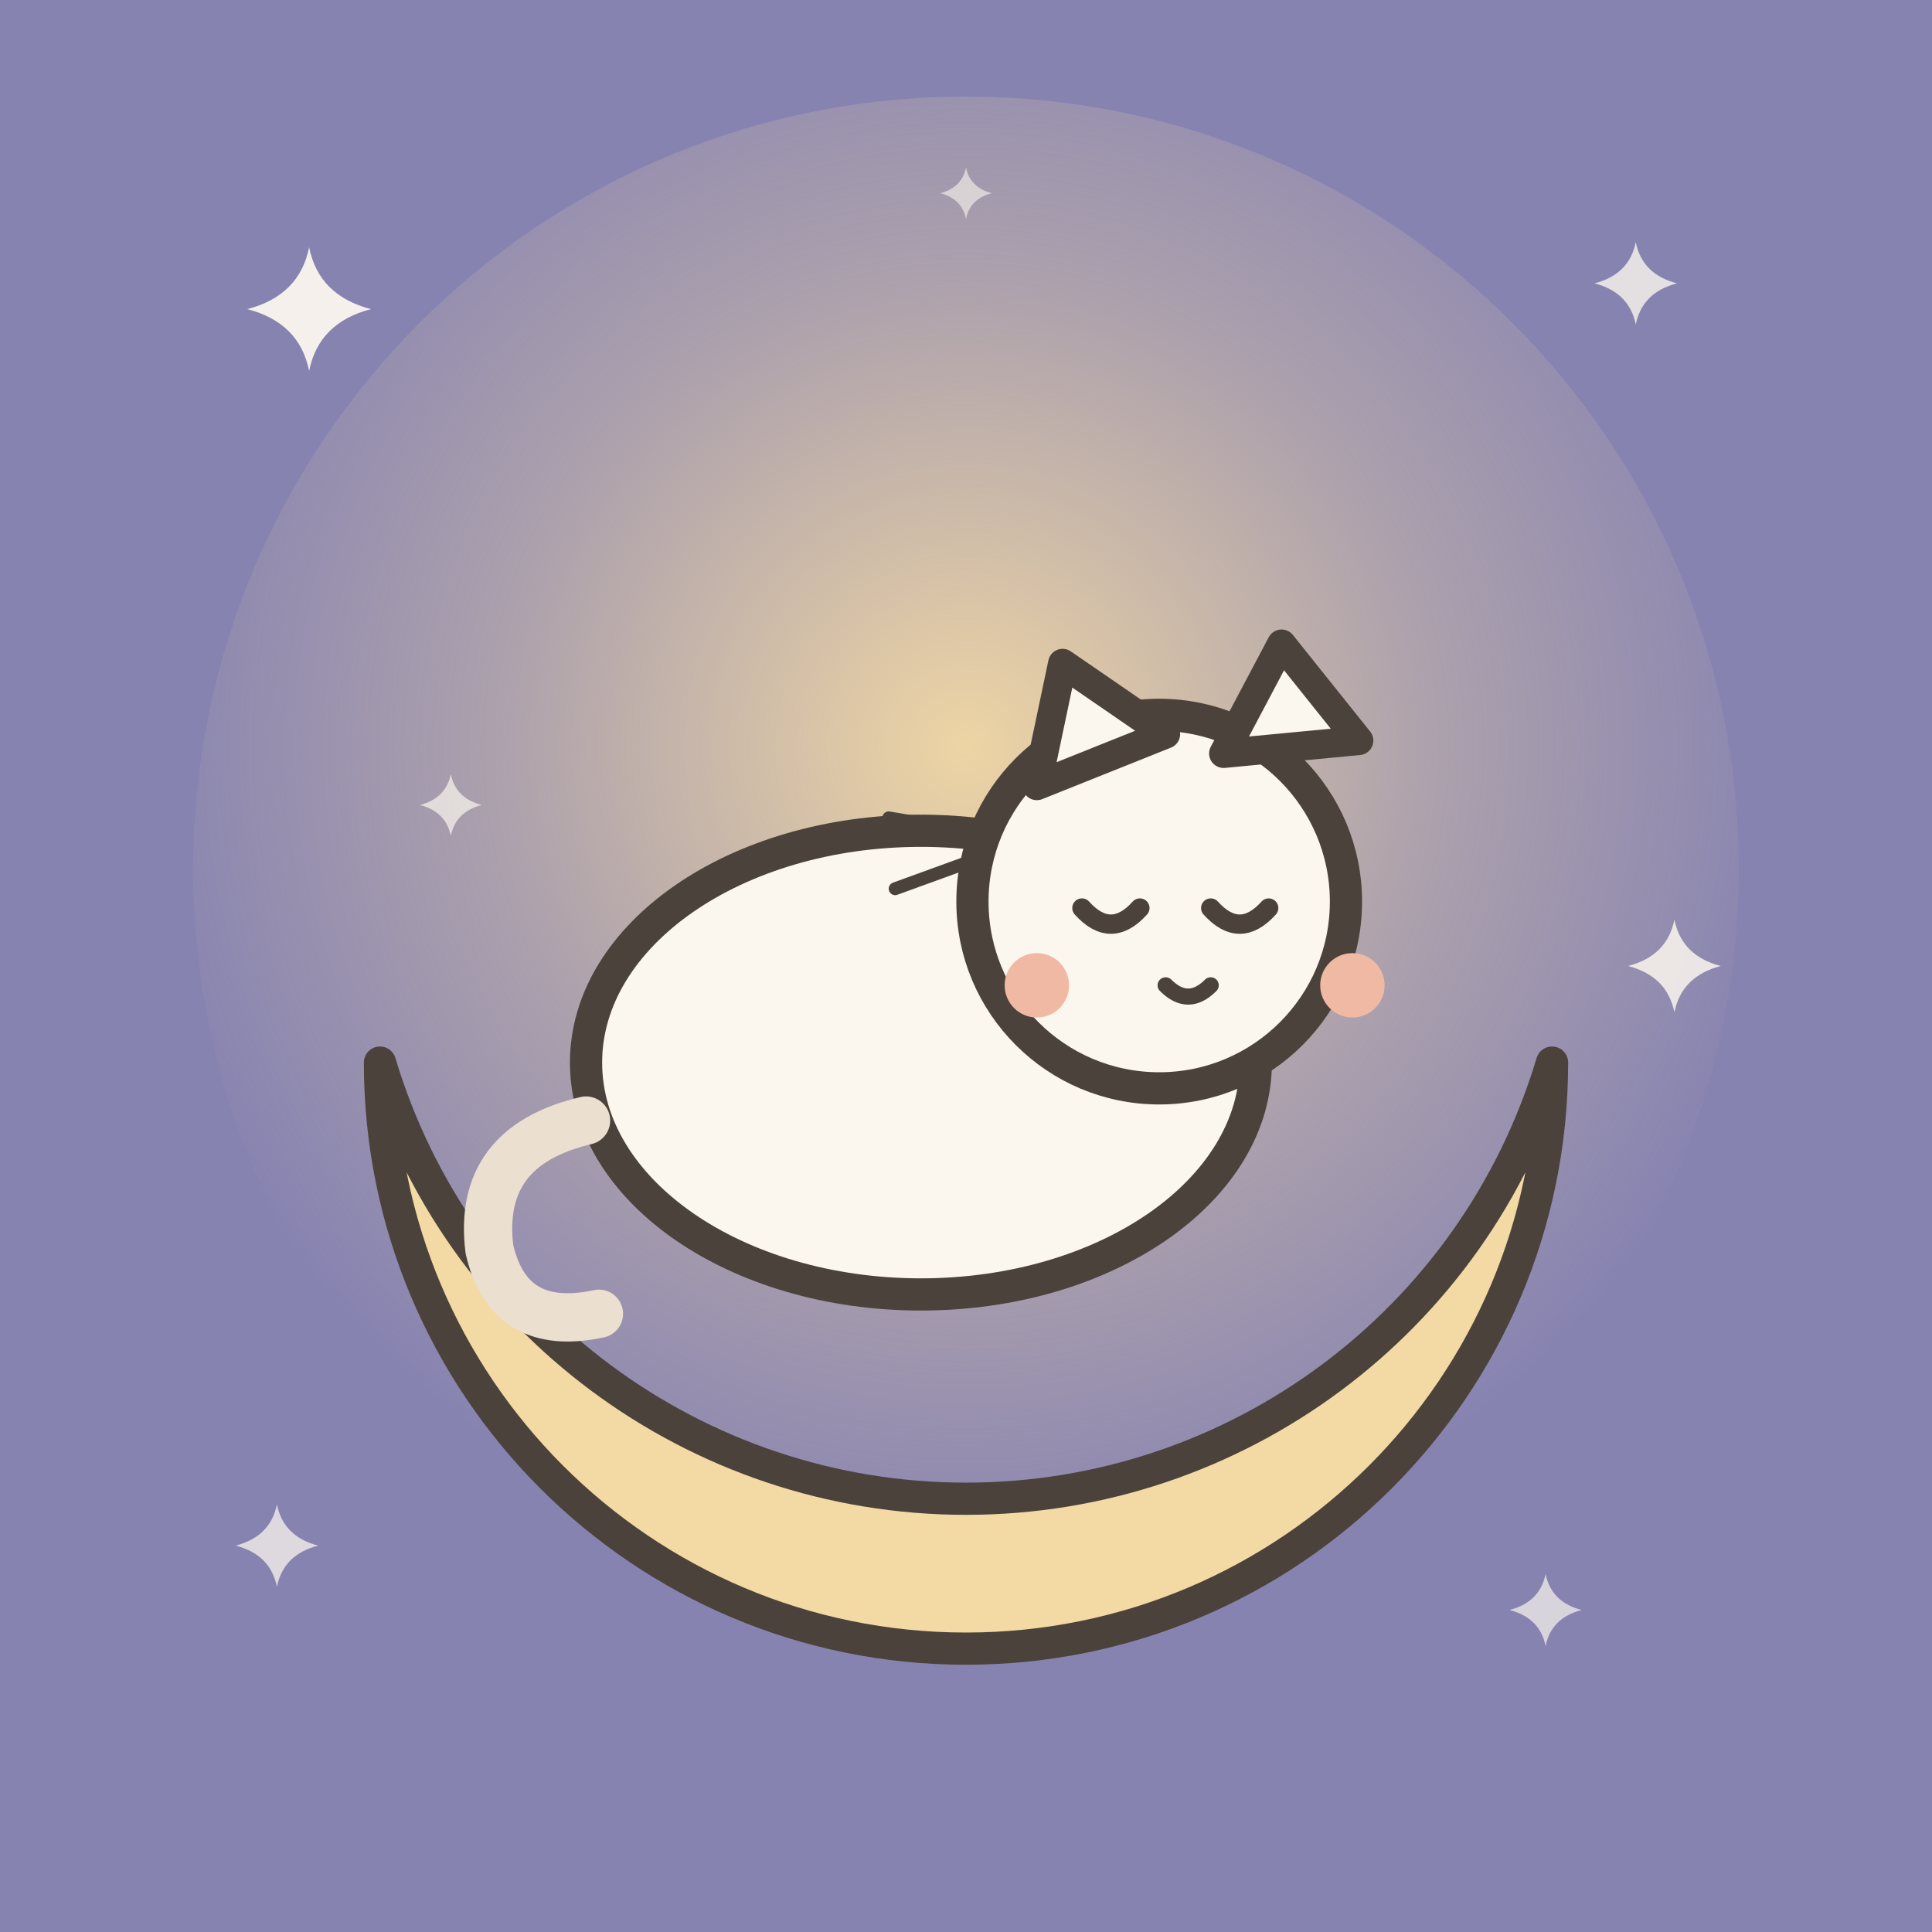
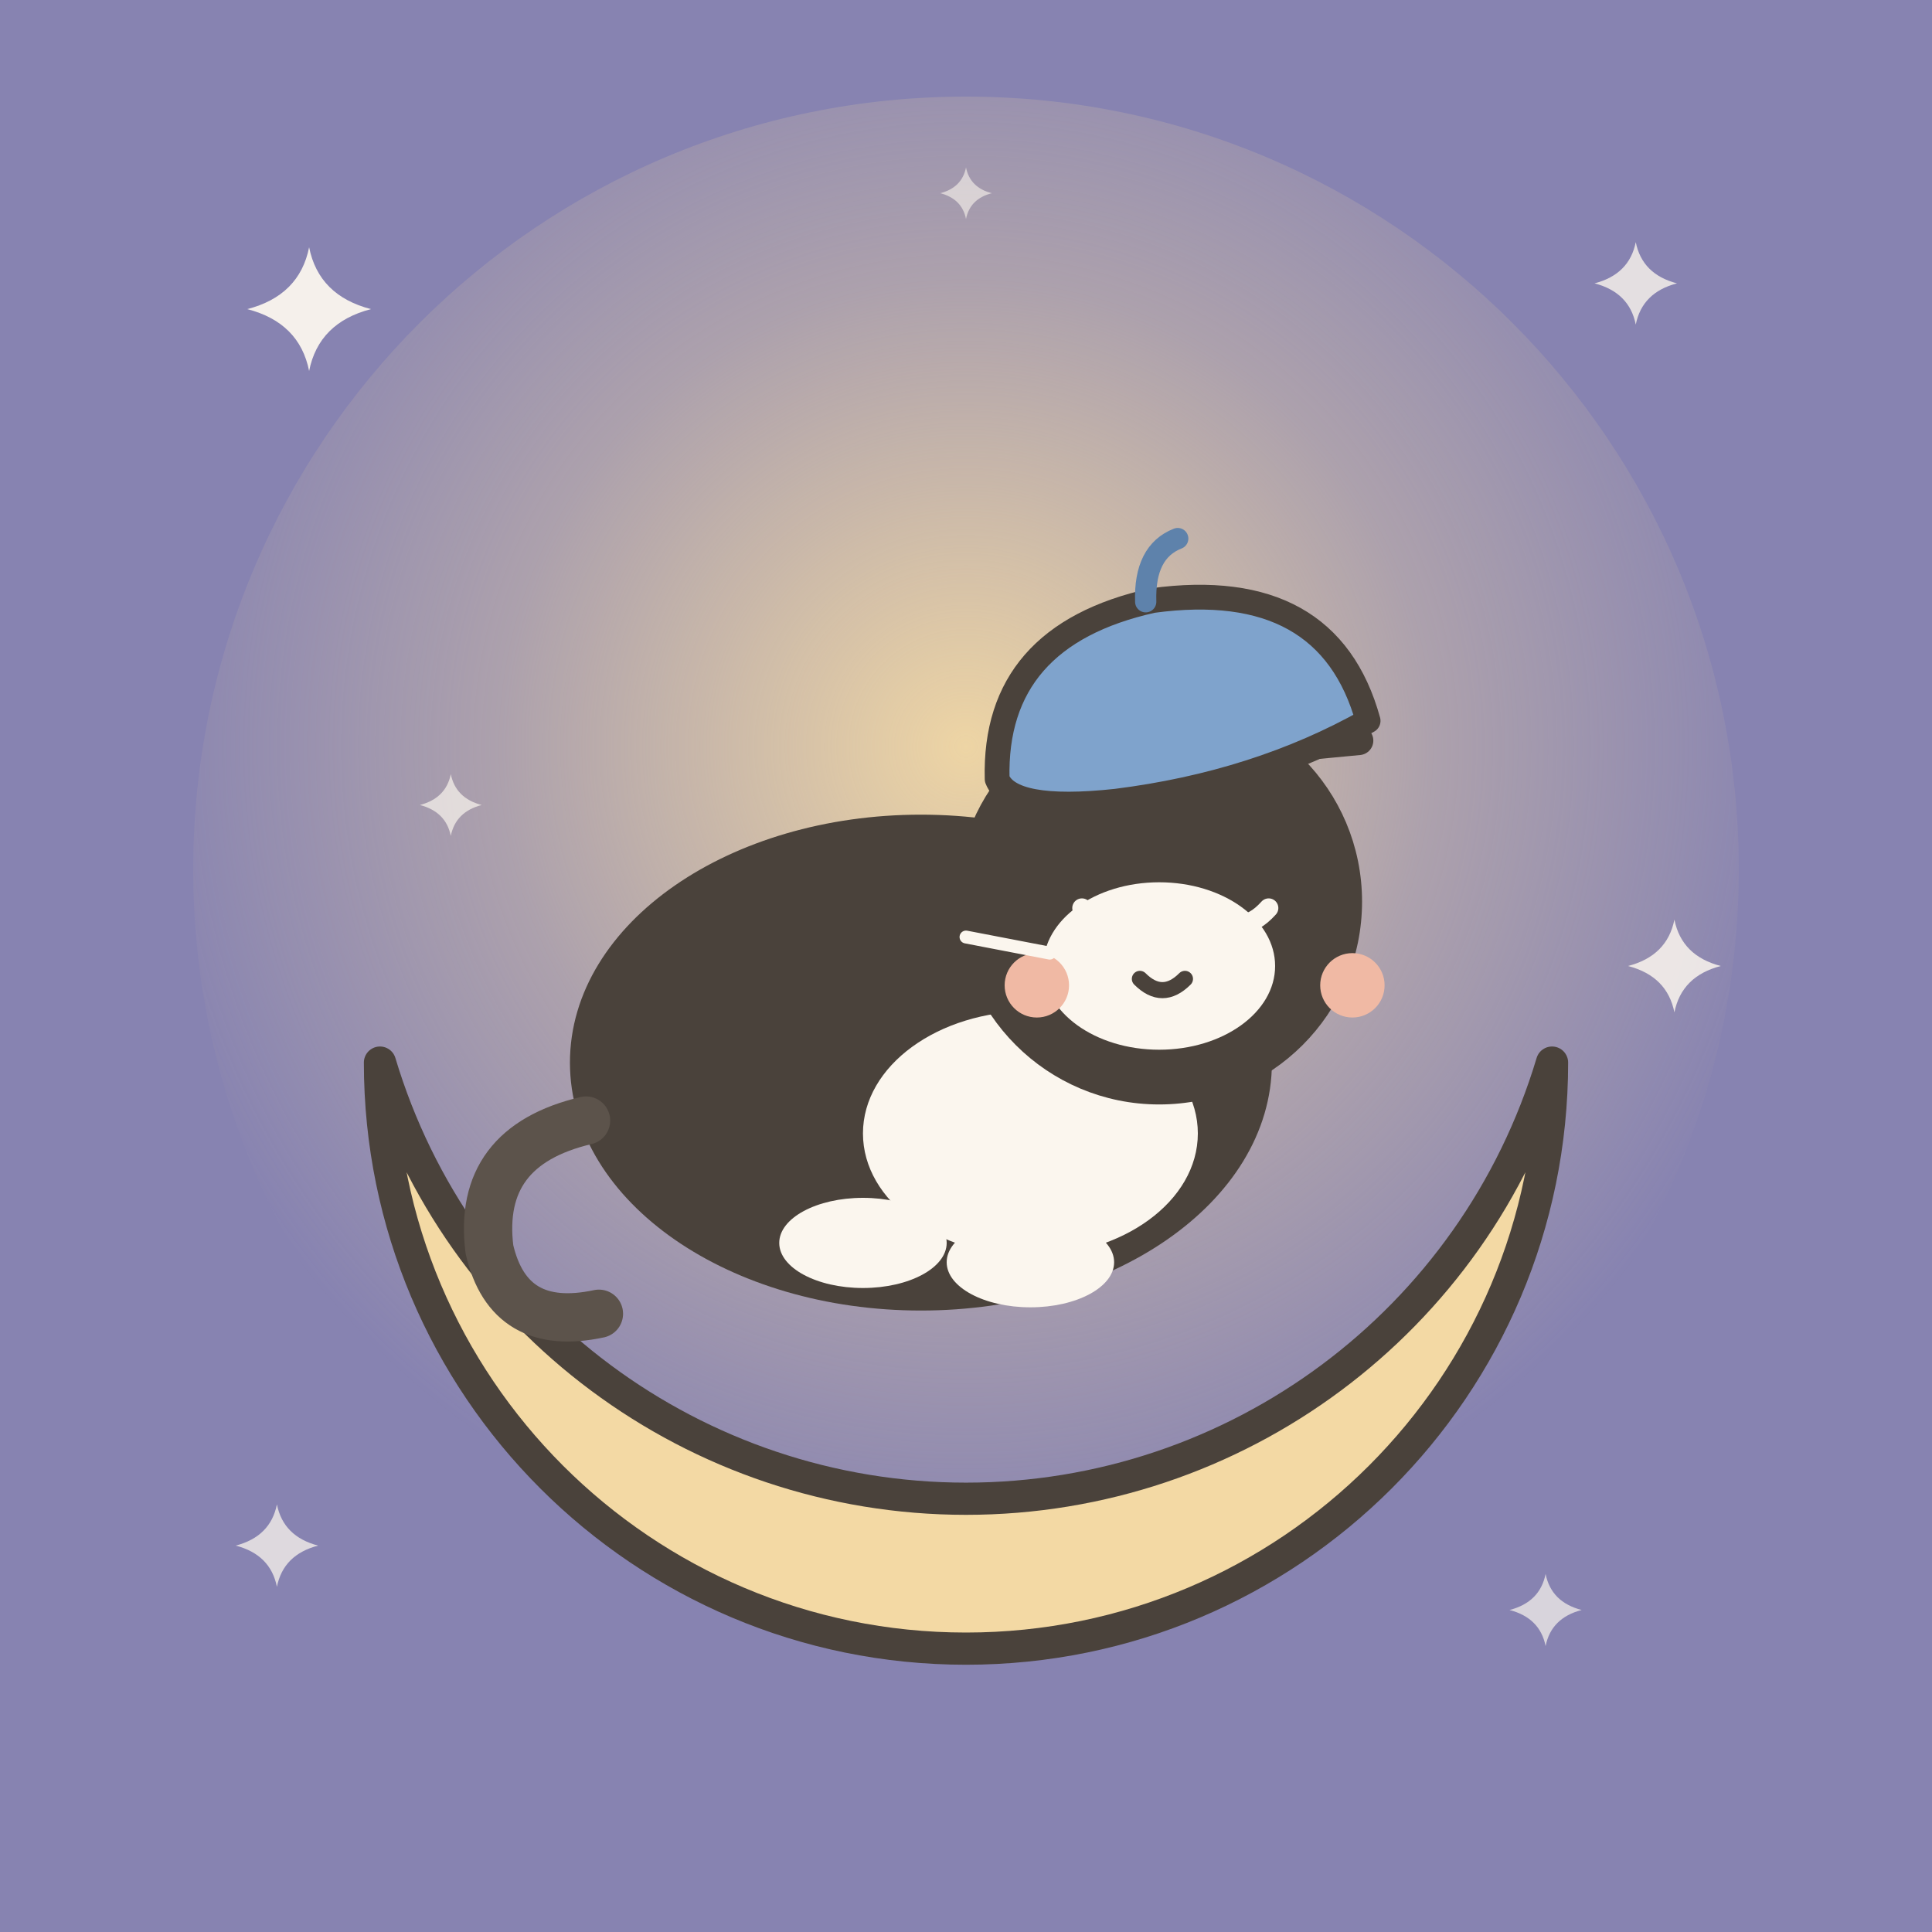
<svg xmlns="http://www.w3.org/2000/svg" viewBox="0 0 600 600" role="img">
  <defs>
    <radialGradient id="glow" cx="50%" cy="42%" r="55%">
      <stop offset="0%" stop-color="#F3D9A4" stop-opacity="0.95" />
      <stop offset="55%" stop-color="#F3D9A4" stop-opacity="0.35" />
      <stop offset="100%" stop-color="#F3D9A4" stop-opacity="0" />
    </radialGradient>
  </defs>
  <rect width="600" height="600" fill="#8E8BB8" />
  <rect width="600" height="600" fill="#7C79A8" opacity="0.4" />
  <circle cx="300" cy="270" r="240" fill="url(#glow)" />
  <path d="M118,330 A190,190 0 0 0 482,330 A150,150 0 0 1 118,330 Z" fill="#F3D9A4" stroke="#4A423B" stroke-width="10" stroke-linecap="round" stroke-linejoin="round" />
-   <ellipse cx="286" cy="330" rx="104" ry="72" fill="#FBF6EE" stroke="#4A423B" stroke-width="10" />
-   <circle cx="360" cy="280" r="58" fill="#FBF6EE" stroke="#4A423B" stroke-width="10" />
-   <path d="M322,244 l8,-38 l32,22 Z" fill="#FBF6EE" stroke="#4A423B" stroke-width="9" stroke-linecap="round" stroke-linejoin="round" />
-   <path d="M380,234 l18,-34 l24,30 Z" fill="#FBF6EE" stroke="#4A423B" stroke-width="9" stroke-linecap="round" stroke-linejoin="round" />
-   <path d="M336,282 q9,10 18,0 M376,282 q9,10 18,0" fill="none" stroke="#4A423B" stroke-width="6" stroke-linecap="round" stroke-linejoin="round" />
-   <path d="M362,306 q7,7 14,0" fill="none" stroke="#4A423B" stroke-width="5" stroke-linecap="round" stroke-linejoin="round" />
+   <ellipse cx="286" cy="330" rx="104" ry="72" fill="#4A423B" stroke="#4A423B" stroke-width="10" />
+   <ellipse cx="320" cy="352" rx="52" ry="38" fill="#FBF6EE" />
+   <ellipse cx="268" cy="386" rx="26" ry="14" fill="#FBF6EE" />
+   <ellipse cx="320" cy="392" rx="26" ry="14" fill="#FBF6EE" />
+   <circle cx="360" cy="280" r="58" fill="#4A423B" stroke="#4A423B" stroke-width="10" />
+   <path d="M322,244 l8,-38 l32,22 Z" fill="#4A423B" stroke="#4A423B" stroke-width="9" stroke-linecap="round" stroke-linejoin="round" />
+   <path d="M380,234 l18,-34 l24,30 Z" fill="#4A423B" stroke="#4A423B" stroke-width="9" stroke-linecap="round" stroke-linejoin="round" />
+   <ellipse cx="360" cy="300" rx="36" ry="26" fill="#FBF6EE" />
+   <path d="M336,282 q9,10 18,0 M376,282 q9,10 18,0" fill="none" stroke="#FBF6EE" stroke-width="6" stroke-linecap="round" stroke-linejoin="round" />
+   <path d="M354,304 q7,7 14,0" fill="none" stroke="#4A423B" stroke-width="5" stroke-linecap="round" stroke-linejoin="round" />
  <circle cx="322" cy="306" r="10" fill="#F0B9A4" />
  <circle cx="420" cy="306" r="10" fill="#F0B9A4" />
-   <path d="M300,258 l-24,-4 M300,268 l-22,8" fill="none" stroke="#4A423B" stroke-width="4" stroke-linecap="round" stroke-linejoin="round" />
-   <path d="M182,348 q-34,8 -30,40 q6,26 34,20" fill="none" stroke="#EBDFCF" stroke-width="15" stroke-linecap="round" stroke-linejoin="round" />
+   <path d="M326,296 l-26,-5" fill="none" stroke="#FBF6EE" stroke-width="4" stroke-linecap="round" stroke-linejoin="round" />
+   <path d="M308.8,232 Q315.4,188.0 366,185.8 Q421.0,188.0 425.4,234.2 Q388.0,247.4 344.0,245.2 Q311.0,243.0 308.8,232 Z" fill="#7FA3CC" stroke="#4A423B" stroke-width="7.7" stroke-linecap="round" stroke-linejoin="round" transform="rotate(-10 366 232)" />
+   <path d="M363.8,185.8 q2.2,-15.4 13.2,-17.6" fill="none" stroke="#5E82AB" stroke-width="6.6" stroke-linecap="round" stroke-linejoin="round" transform="rotate(-10 366 232)" />
+   <path d="M182,348 q-34,8 -30,40 q6,26 34,20" fill="none" stroke="#5C534B" stroke-width="15" stroke-linecap="round" stroke-linejoin="round" />
  <path transform="translate(96,96) scale(1.2)" fill="#FBF6EE" opacity="0.95" d="M0,-16 Q2.5,-3.5 16,0 Q2.5,3.5 0,16 Q-2.5,3.5 -16,0 Q-2.5,-3.5 0,-16 Z" />
  <path transform="translate(508,88) scale(0.8)" fill="#FBF6EE" opacity="0.8" d="M0,-16 Q2.5,-3.5 16,0 Q2.5,3.5 0,16 Q-2.5,3.5 -16,0 Q-2.5,-3.5 0,-16 Z" />
  <path transform="translate(140,250) scale(0.6)" fill="#FBF6EE" opacity="0.7" d="M0,-16 Q2.5,-3.5 16,0 Q2.5,3.5 0,16 Q-2.5,3.5 -16,0 Q-2.5,-3.5 0,-16 Z" />
  <path transform="translate(520,300) scale(0.9)" fill="#FBF6EE" opacity="0.85" d="M0,-16 Q2.5,-3.5 16,0 Q2.5,3.5 0,16 Q-2.5,3.5 -16,0 Q-2.5,-3.5 0,-16 Z" />
  <path transform="translate(86,480) scale(0.8)" fill="#FBF6EE" opacity="0.75" d="M0,-16 Q2.5,-3.5 16,0 Q2.5,3.5 0,16 Q-2.5,3.5 -16,0 Q-2.5,-3.5 0,-16 Z" />
  <path transform="translate(480,500) scale(0.7)" fill="#FBF6EE" opacity="0.7" d="M0,-16 Q2.5,-3.5 16,0 Q2.5,3.5 0,16 Q-2.5,3.5 -16,0 Q-2.5,-3.5 0,-16 Z" />
  <path transform="translate(300,60) scale(0.5)" fill="#FBF6EE" opacity="0.6" d="M0,-16 Q2.5,-3.5 16,0 Q2.5,3.5 0,16 Q-2.5,3.5 -16,0 Q-2.5,-3.5 0,-16 Z" />
</svg>
